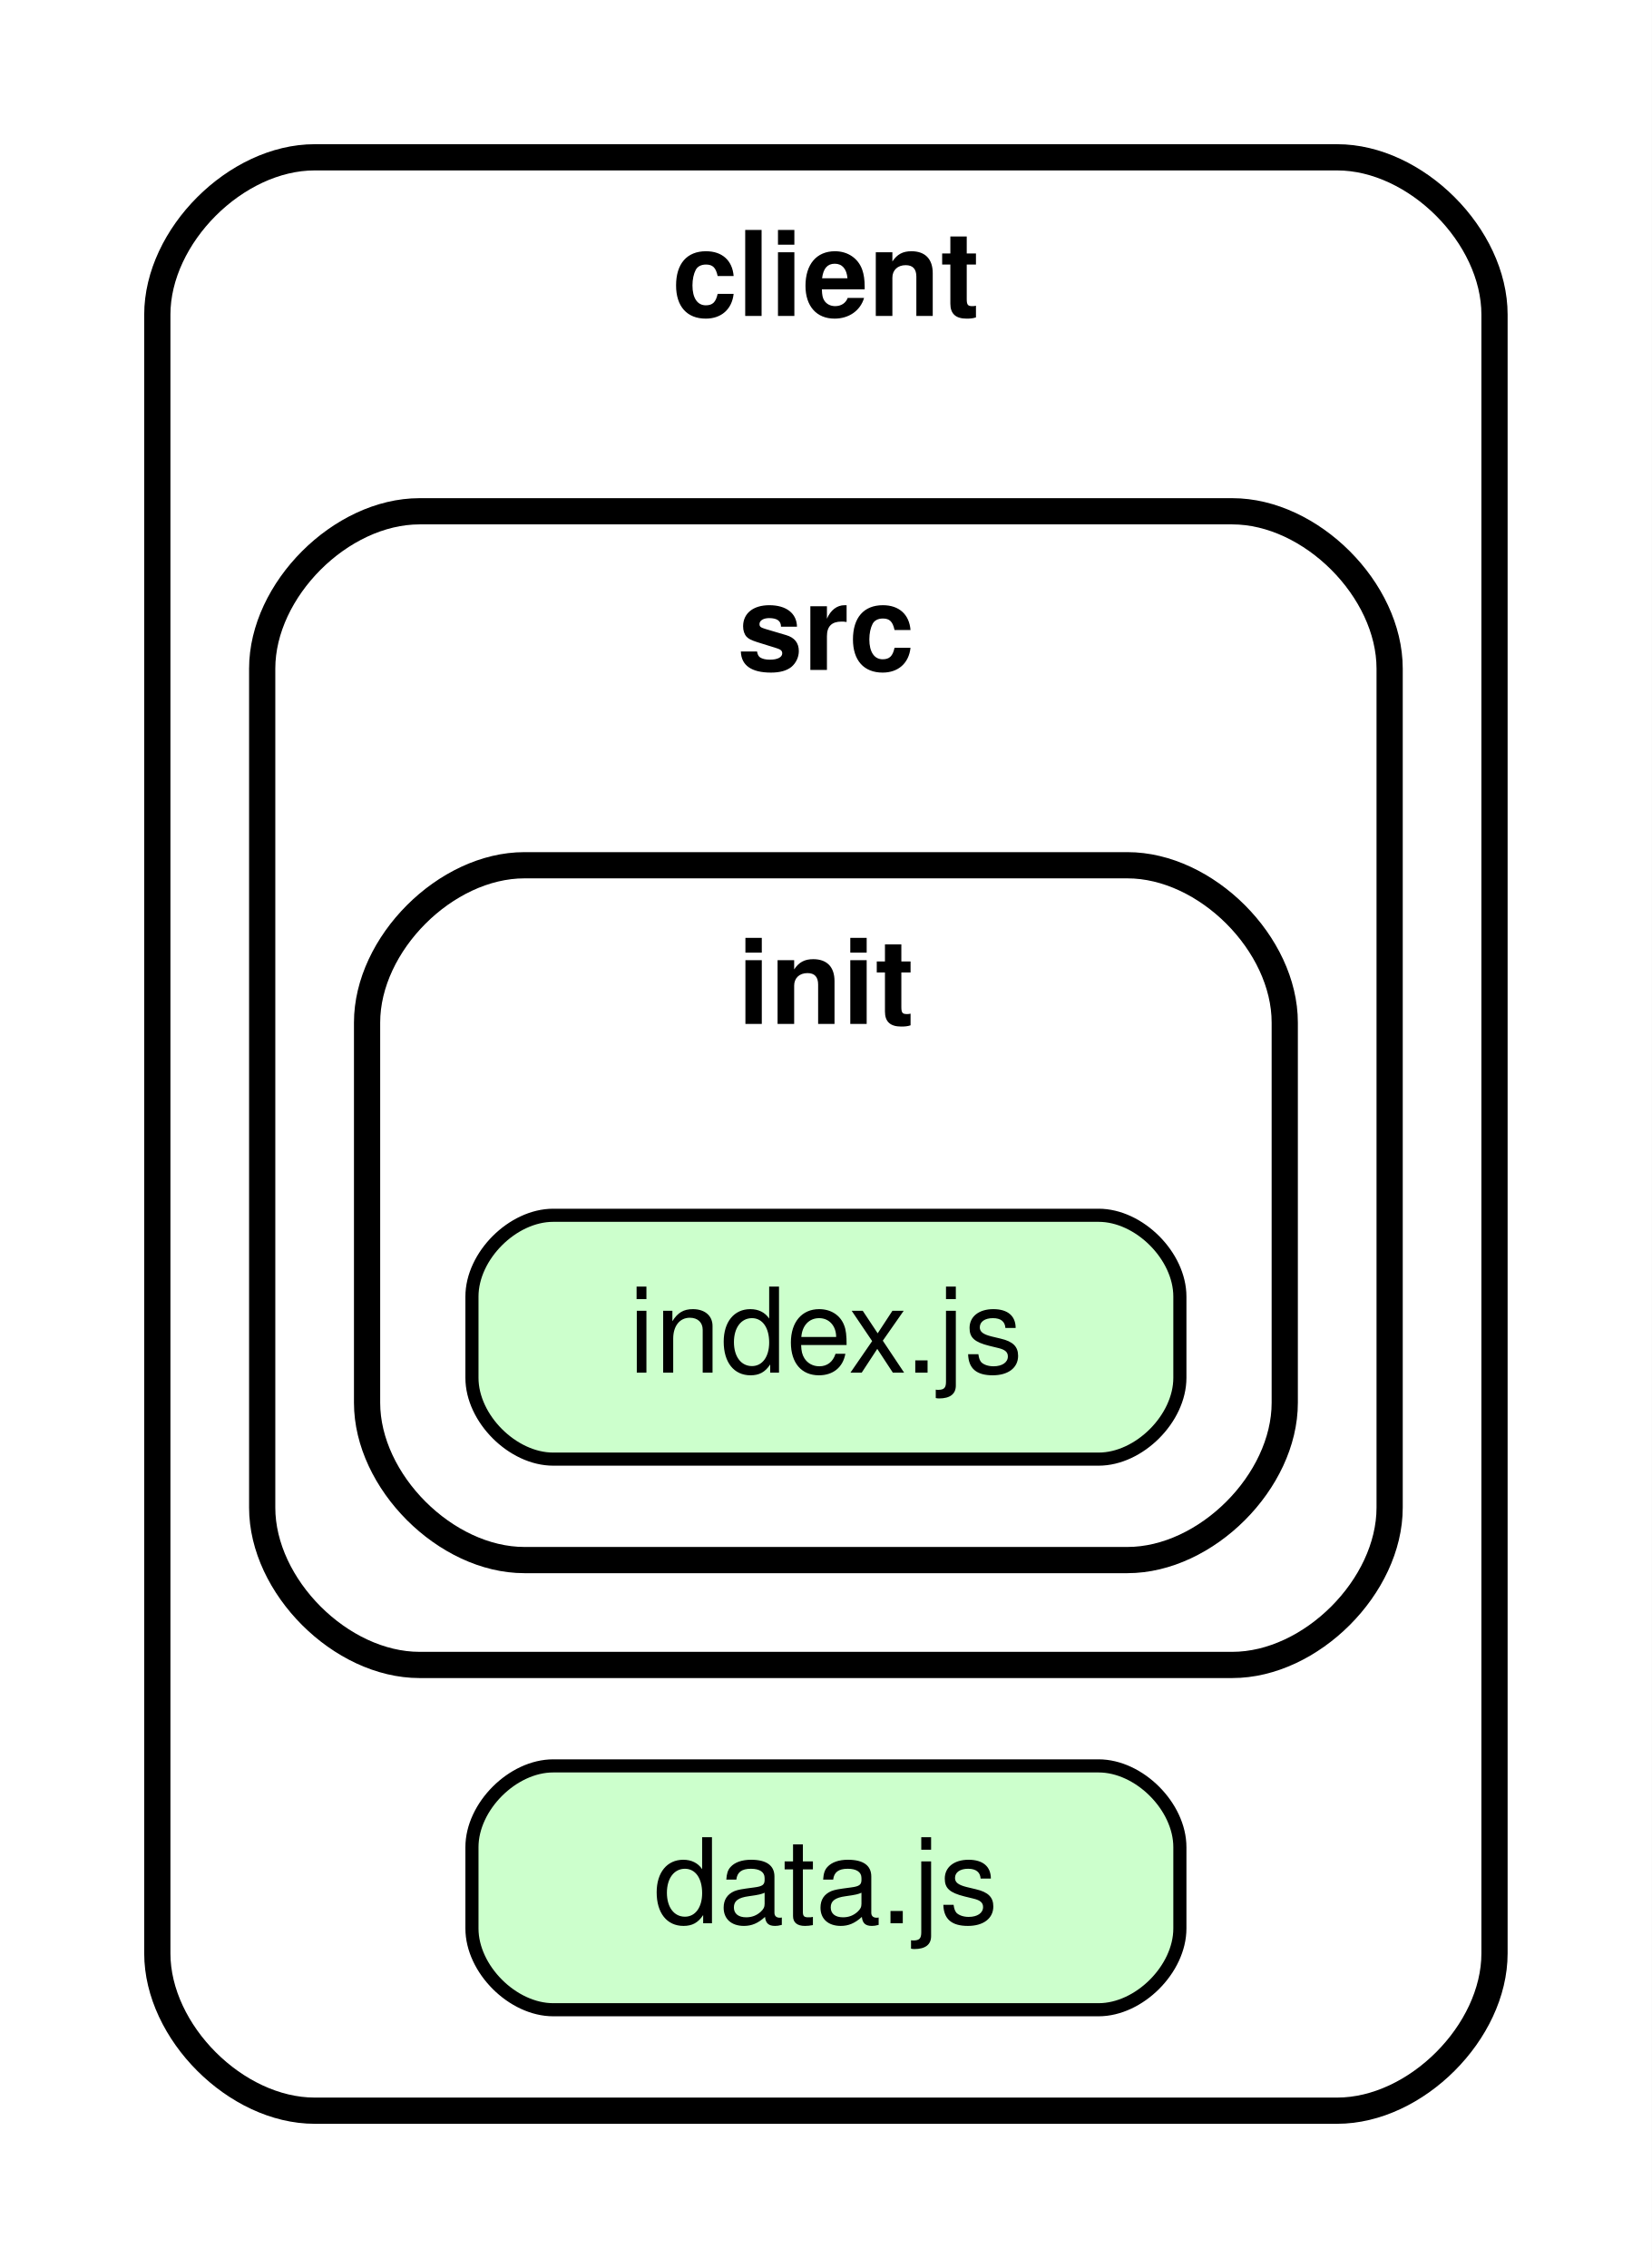
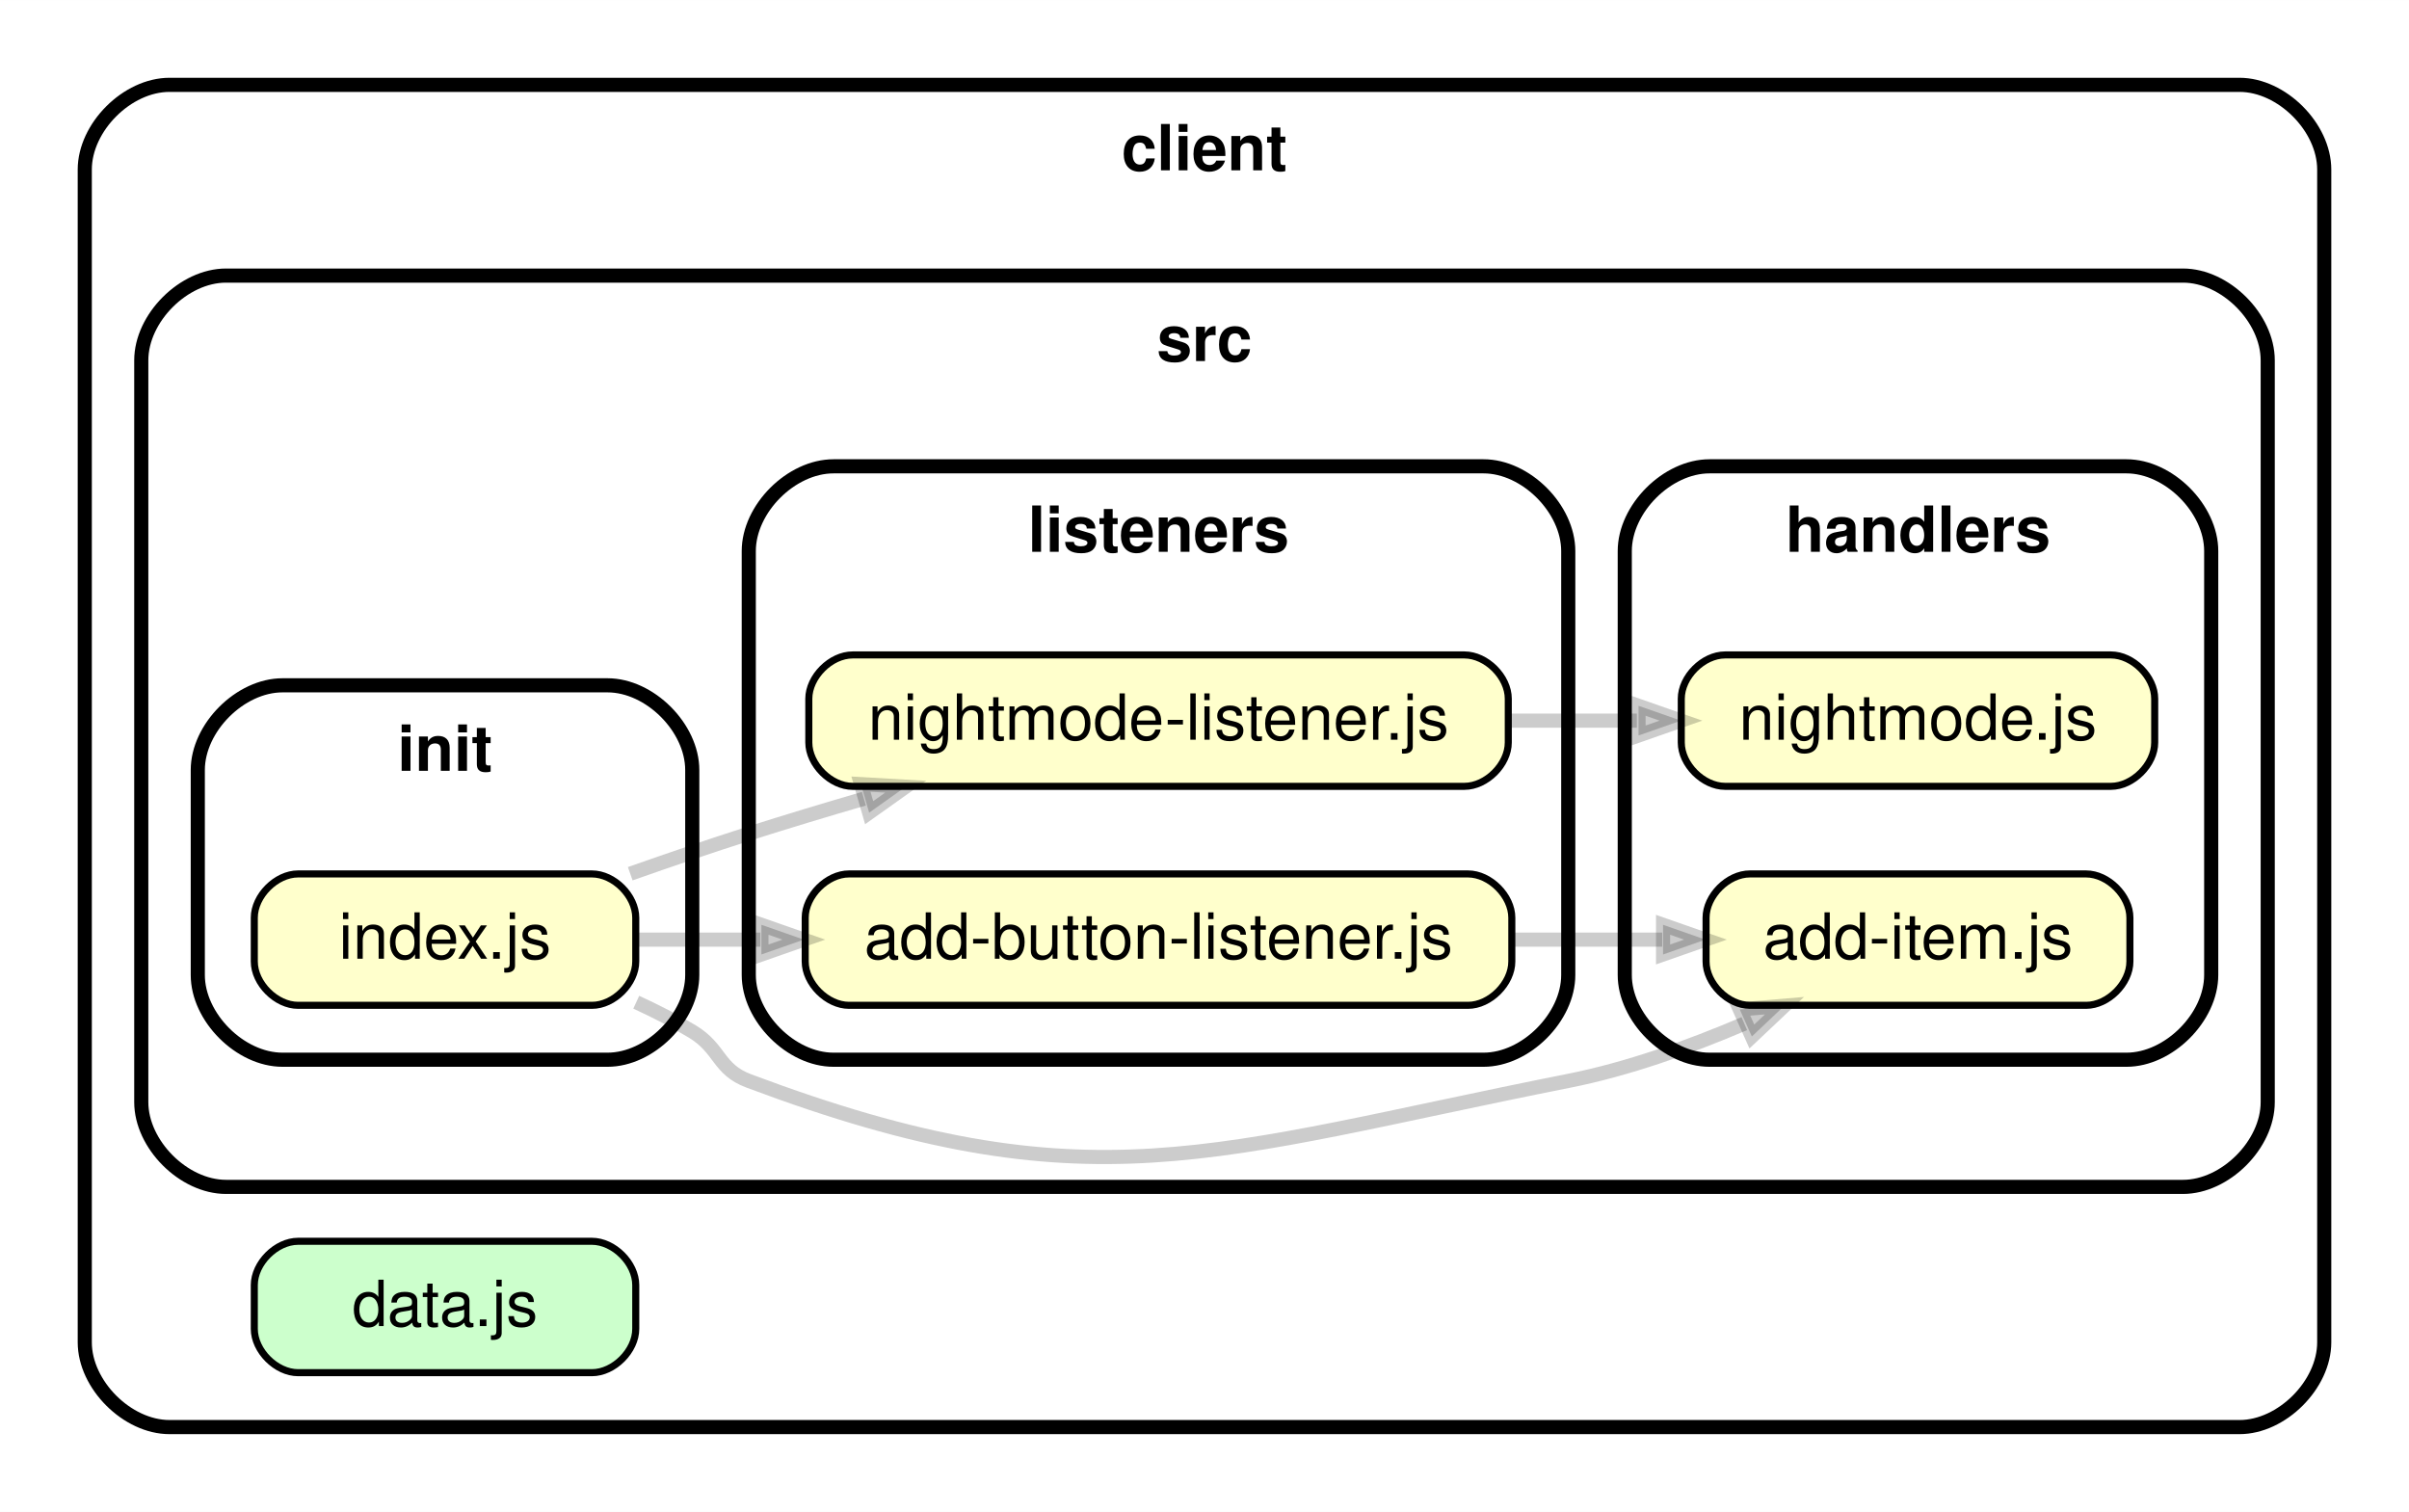
- <svg xmlns="http://www.w3.org/2000/svg" xmlns:xlink="http://www.w3.org/1999/xlink" width="126pt" height="173pt" viewBox="0.00 0.00 126.00 173.00">
-   <g id="graph0" class="graph" transform="scale(1 1) rotate(0) translate(4 169)">
-     <polygon fill="white" stroke="transparent" points="-4,4 -4,-169 122,-169 122,4 -4,4" />
+ <svg xmlns="http://www.w3.org/2000/svg" xmlns:xlink="http://www.w3.org/1999/xlink" width="341pt" height="214pt" viewBox="0.00 0.00 341.03 214.00">
+   <g id="graph0" class="graph" transform="scale(1 1) rotate(0) translate(4 210)">
+     <polygon fill="white" stroke="transparent" points="-4,4 -4,-210 337.03,-210 337.03,4 -4,4" />
    <g id="clust1" class="cluster">
-       <path fill="#ffffff" stroke="black" stroke-width="2" d="M20,-8C20,-8 98,-8 98,-8 104,-8 110,-14 110,-20 110,-20 110,-145 110,-145 110,-151 104,-157 98,-157 98,-157 20,-157 20,-157 14,-157 8,-151 8,-145 8,-145 8,-20 8,-20 8,-14 14,-8 20,-8" />
-       <text text-anchor="middle" x="59" y="-144.9" font-family="Helvetica,sans-Serif" font-weight="bold" font-size="9.00">client</text>
+       <path fill="#ffffff" stroke="black" stroke-width="2" d="M20,-8C20,-8 313.03,-8 313.03,-8 319.03,-8 325.03,-14 325.03,-20 325.03,-20 325.03,-186 325.03,-186 325.03,-192 319.03,-198 313.03,-198 313.03,-198 20,-198 20,-198 14,-198 8,-192 8,-186 8,-186 8,-20 8,-20 8,-14 14,-8 20,-8" />
+       <text text-anchor="middle" x="166.51" y="-185.9" font-family="Helvetica,sans-Serif" font-weight="bold" font-size="9.00">client</text>
    </g>
    <g id="clust2" class="cluster">
-       <path fill="#ffffff" stroke="black" stroke-width="2" d="M28,-42C28,-42 90,-42 90,-42 96,-42 102,-48 102,-54 102,-54 102,-118 102,-118 102,-124 96,-130 90,-130 90,-130 28,-130 28,-130 22,-130 16,-124 16,-118 16,-118 16,-54 16,-54 16,-48 22,-42 28,-42" />
-       <text text-anchor="middle" x="59" y="-117.9" font-family="Helvetica,sans-Serif" font-weight="bold" font-size="9.00">src</text>
+       <path fill="#ffffff" stroke="black" stroke-width="2" d="M28,-42C28,-42 305.03,-42 305.03,-42 311.03,-42 317.03,-48 317.03,-54 317.03,-54 317.03,-159 317.03,-159 317.03,-165 311.03,-171 305.03,-171 305.03,-171 28,-171 28,-171 22,-171 16,-165 16,-159 16,-159 16,-54 16,-54 16,-48 22,-42 28,-42" />
+       <text text-anchor="middle" x="166.51" y="-158.9" font-family="Helvetica,sans-Serif" font-weight="bold" font-size="9.00">src</text>
    </g>
    <g id="clust3" class="cluster">
-       <path fill="#ffffff" stroke="black" stroke-width="2" d="M36,-50C36,-50 82,-50 82,-50 88,-50 94,-56 94,-62 94,-62 94,-91 94,-91 94,-97 88,-103 82,-103 82,-103 36,-103 36,-103 30,-103 24,-97 24,-91 24,-91 24,-62 24,-62 24,-56 30,-50 36,-50" />
-       <text text-anchor="middle" x="59" y="-90.9" font-family="Helvetica,sans-Serif" font-weight="bold" font-size="9.00">init</text>
+       <path fill="#ffffff" stroke="black" stroke-width="2" d="M238.01,-60C238.01,-60 297.03,-60 297.03,-60 303.03,-60 309.03,-66 309.03,-72 309.03,-72 309.03,-132 309.03,-132 309.03,-138 303.03,-144 297.03,-144 297.03,-144 238.01,-144 238.01,-144 232.01,-144 226.01,-138 226.01,-132 226.01,-132 226.01,-72 226.01,-72 226.01,-66 232.01,-60 238.01,-60" />
+       <text text-anchor="middle" x="267.52" y="-131.9" font-family="Helvetica,sans-Serif" font-weight="bold" font-size="9.00">handlers</text>
+     </g>
+     <g id="clust4" class="cluster">
+       <path fill="#ffffff" stroke="black" stroke-width="2" d="M36,-60C36,-60 82,-60 82,-60 88,-60 94,-66 94,-72 94,-72 94,-101 94,-101 94,-107 88,-113 82,-113 82,-113 36,-113 36,-113 30,-113 24,-107 24,-101 24,-101 24,-72 24,-72 24,-66 30,-60 36,-60" />
+       <text text-anchor="middle" x="59" y="-100.9" font-family="Helvetica,sans-Serif" font-weight="bold" font-size="9.00">init</text>
+     </g>
+     <g id="clust5" class="cluster">
+       <path fill="#ffffff" stroke="black" stroke-width="2" d="M114,-60C114,-60 206.01,-60 206.01,-60 212.01,-60 218.01,-66 218.01,-72 218.01,-72 218.01,-132 218.01,-132 218.01,-138 212.01,-144 206.01,-144 206.01,-144 114,-144 114,-144 108,-144 102,-138 102,-132 102,-132 102,-72 102,-72 102,-66 108,-60 114,-60" />
+       <text text-anchor="middle" x="160.01" y="-131.9" font-family="Helvetica,sans-Serif" font-weight="bold" font-size="9.00">listeners</text>
    </g>
    <g id="node1" class="node">
      <g id="a_node1">
        <a xlink:href="../client/data.js" xlink:title="data.js">
          <path fill="#ccffcc" stroke="black" d="M79.8,-34.3C79.8,-34.3 38.2,-34.3 38.2,-34.3 35.1,-34.3 32,-31.2 32,-28.1 32,-28.1 32,-21.9 32,-21.9 32,-18.8 35.1,-15.7 38.2,-15.7 38.2,-15.7 79.8,-15.7 79.8,-15.7 82.9,-15.7 86,-18.8 86,-21.9 86,-21.9 86,-28.1 86,-28.1 86,-31.2 82.9,-34.3 79.8,-34.3" />
          <text text-anchor="middle" x="59" y="-22.3" font-family="Helvetica,sans-Serif" font-size="9.00">data.js</text>
        </a>
      </g>
    </g>
    <g id="node2" class="node">
      <g id="a_node2">
-         <a xlink:href="../client/src/init/index.js" xlink:title="index.js">
-           <path fill="#ccffcc" stroke="black" d="M79.8,-76.3C79.8,-76.3 38.2,-76.3 38.2,-76.3 35.1,-76.3 32,-73.2 32,-70.1 32,-70.1 32,-63.9 32,-63.9 32,-60.8 35.1,-57.7 38.2,-57.7 38.2,-57.7 79.8,-57.7 79.8,-57.7 82.9,-57.7 86,-60.8 86,-63.9 86,-63.9 86,-70.1 86,-70.1 86,-73.2 82.9,-76.3 79.8,-76.3" />
-           <text text-anchor="middle" x="59" y="-64.3" font-family="Helvetica,sans-Serif" font-size="9.00">index.js</text>
+         <a xlink:href="../client/src/handlers/add-item.js" xlink:title="add-item.js">
+           <path fill="#ffffcc" stroke="black" d="M291.32,-86.3C291.32,-86.3 243.72,-86.3 243.72,-86.3 240.62,-86.3 237.52,-83.2 237.52,-80.1 237.52,-80.1 237.52,-73.9 237.52,-73.9 237.52,-70.8 240.62,-67.7 243.72,-67.7 243.72,-67.7 291.32,-67.7 291.32,-67.7 294.42,-67.7 297.52,-70.8 297.52,-73.9 297.52,-73.9 297.52,-80.1 297.52,-80.1 297.52,-83.2 294.42,-86.3 291.32,-86.3" />
+           <text text-anchor="middle" x="267.52" y="-74.3" font-family="Helvetica,sans-Serif" font-size="9.00">add-item.js</text>
        </a>
      </g>
    </g>
+     <g id="node3" class="node">
+       <g id="a_node3">
+         <a xlink:href="../client/src/handlers/nightmode.js" xlink:title="nightmode.js">
+           <path fill="#ffffcc" stroke="black" d="M294.83,-117.3C294.83,-117.3 240.21,-117.3 240.21,-117.3 237.11,-117.3 234.01,-114.2 234.01,-111.1 234.01,-111.1 234.01,-104.9 234.01,-104.9 234.01,-101.8 237.11,-98.7 240.21,-98.7 240.21,-98.7 294.83,-98.7 294.83,-98.7 297.93,-98.7 301.03,-101.8 301.03,-104.9 301.03,-104.9 301.03,-111.1 301.03,-111.1 301.03,-114.2 297.93,-117.3 294.83,-117.3" />
+           <text text-anchor="middle" x="267.52" y="-105.3" font-family="Helvetica,sans-Serif" font-size="9.00">nightmode.js</text>
+         </a>
+       </g>
+     </g>
+     <g id="node4" class="node">
+       <g id="a_node4">
+         <a xlink:href="../client/src/init/index.js" xlink:title="index.js">
+           <path fill="#ffffcc" stroke="black" d="M79.8,-86.3C79.8,-86.3 38.2,-86.3 38.2,-86.3 35.1,-86.3 32,-83.2 32,-80.1 32,-80.1 32,-73.9 32,-73.9 32,-70.8 35.1,-67.7 38.2,-67.7 38.2,-67.7 79.8,-67.7 79.8,-67.7 82.9,-67.7 86,-70.8 86,-73.9 86,-73.9 86,-80.1 86,-80.1 86,-83.2 82.9,-86.3 79.8,-86.3" />
+           <text text-anchor="middle" x="59" y="-74.3" font-family="Helvetica,sans-Serif" font-size="9.00">index.js</text>
+         </a>
+       </g>
+     </g>
+     <g id="edge1" class="edge">
+       <path fill="none" stroke="#000000" stroke-width="2" stroke-opacity="0.2" d="M86.07,-68.14C88.82,-66.88 91.51,-65.5 94,-64 98.05,-61.56 97.58,-58.66 102,-57 150.27,-38.86 167.44,-46.98 218.01,-57 226.42,-58.66 235.19,-61.8 242.93,-65.11" />
+       <polygon fill="#000000" fill-opacity="0.2" stroke="#000000" stroke-width="2" stroke-opacity="0.2" points="242.29,-67.12 248.62,-67.65 244,-63.29 242.29,-67.12" />
+     </g>
+     <g id="node5" class="node">
+       <g id="a_node5">
+         <a xlink:href="../client/src/listeners/add-button-listener.js" xlink:title="add-button-listener.js">
+           <path fill="#ffffcc" stroke="black" d="M203.82,-86.3C203.82,-86.3 116.19,-86.3 116.19,-86.3 113.09,-86.3 109.99,-83.2 109.99,-80.1 109.99,-80.1 109.99,-73.9 109.99,-73.9 109.99,-70.8 113.09,-67.7 116.19,-67.7 116.19,-67.7 203.82,-67.7 203.82,-67.7 206.92,-67.7 210.02,-70.8 210.02,-73.9 210.02,-73.9 210.02,-80.1 210.02,-80.1 210.02,-83.2 206.92,-86.3 203.82,-86.3" />
+           <text text-anchor="middle" x="160.01" y="-74.3" font-family="Helvetica,sans-Serif" font-size="9.00">add-button-listener.js</text>
+         </a>
+       </g>
+     </g>
+     <g id="edge2" class="edge">
+       <path fill="none" stroke="#000000" stroke-width="2" stroke-opacity="0.2" d="M86.01,-77C91.51,-77 97.52,-77 103.64,-77" />
+       <polygon fill="#000000" fill-opacity="0.2" stroke="#000000" stroke-width="2" stroke-opacity="0.2" points="103.79,-79.1 109.79,-77 103.79,-74.9 103.79,-79.1" />
+     </g>
+     <g id="node6" class="node">
+       <g id="a_node6">
+         <a xlink:href="../client/src/listeners/nightmode-listener.js" xlink:title="nightmode-listener.js">
+           <path fill="#ffffcc" stroke="black" d="M203.31,-117.3C203.31,-117.3 116.7,-117.3 116.7,-117.3 113.6,-117.3 110.5,-114.2 110.5,-111.1 110.5,-111.1 110.5,-104.9 110.5,-104.9 110.5,-101.8 113.6,-98.7 116.7,-98.7 116.7,-98.7 203.31,-98.7 203.31,-98.7 206.42,-98.7 209.52,-101.8 209.52,-104.9 209.52,-104.9 209.52,-111.1 209.52,-111.1 209.52,-114.2 206.42,-117.3 203.31,-117.3" />
+           <text text-anchor="middle" x="160.01" y="-105.3" font-family="Helvetica,sans-Serif" font-size="9.00">nightmode-listener.js</text>
+         </a>
+       </g>
+     </g>
+     <g id="edge3" class="edge">
+       <path fill="none" stroke="#000000" stroke-width="2" stroke-opacity="0.2" d="M85.22,-86.33C90.73,-88.27 96.54,-90.26 102,-92 107.25,-93.67 112.8,-95.35 118.3,-96.95" />
+       <polygon fill="#000000" fill-opacity="0.2" stroke="#000000" stroke-width="2" stroke-opacity="0.2" points="117.88,-99.01 124.22,-98.65 119.04,-94.97 117.88,-99.01" />
+     </g>
+     <g id="edge4" class="edge">
+       <path fill="none" stroke="#000000" stroke-width="2" stroke-opacity="0.2" d="M210.06,-77C217.23,-77 224.49,-77 231.31,-77" />
+       <polygon fill="#000000" fill-opacity="0.2" stroke="#000000" stroke-width="2" stroke-opacity="0.2" points="231.43,-79.1 237.43,-77 231.43,-74.9 231.43,-79.1" />
+     </g>
+     <g id="edge5" class="edge">
+       <path fill="none" stroke="#000000" stroke-width="2" stroke-opacity="0.2" d="M209.75,-108C215.78,-108 221.87,-108 227.72,-108" />
+       <polygon fill="#000000" fill-opacity="0.2" stroke="#000000" stroke-width="2" stroke-opacity="0.2" points="227.96,-110.1 233.96,-108 227.96,-105.9 227.96,-110.1" />
+     </g>
  </g>
</svg>
